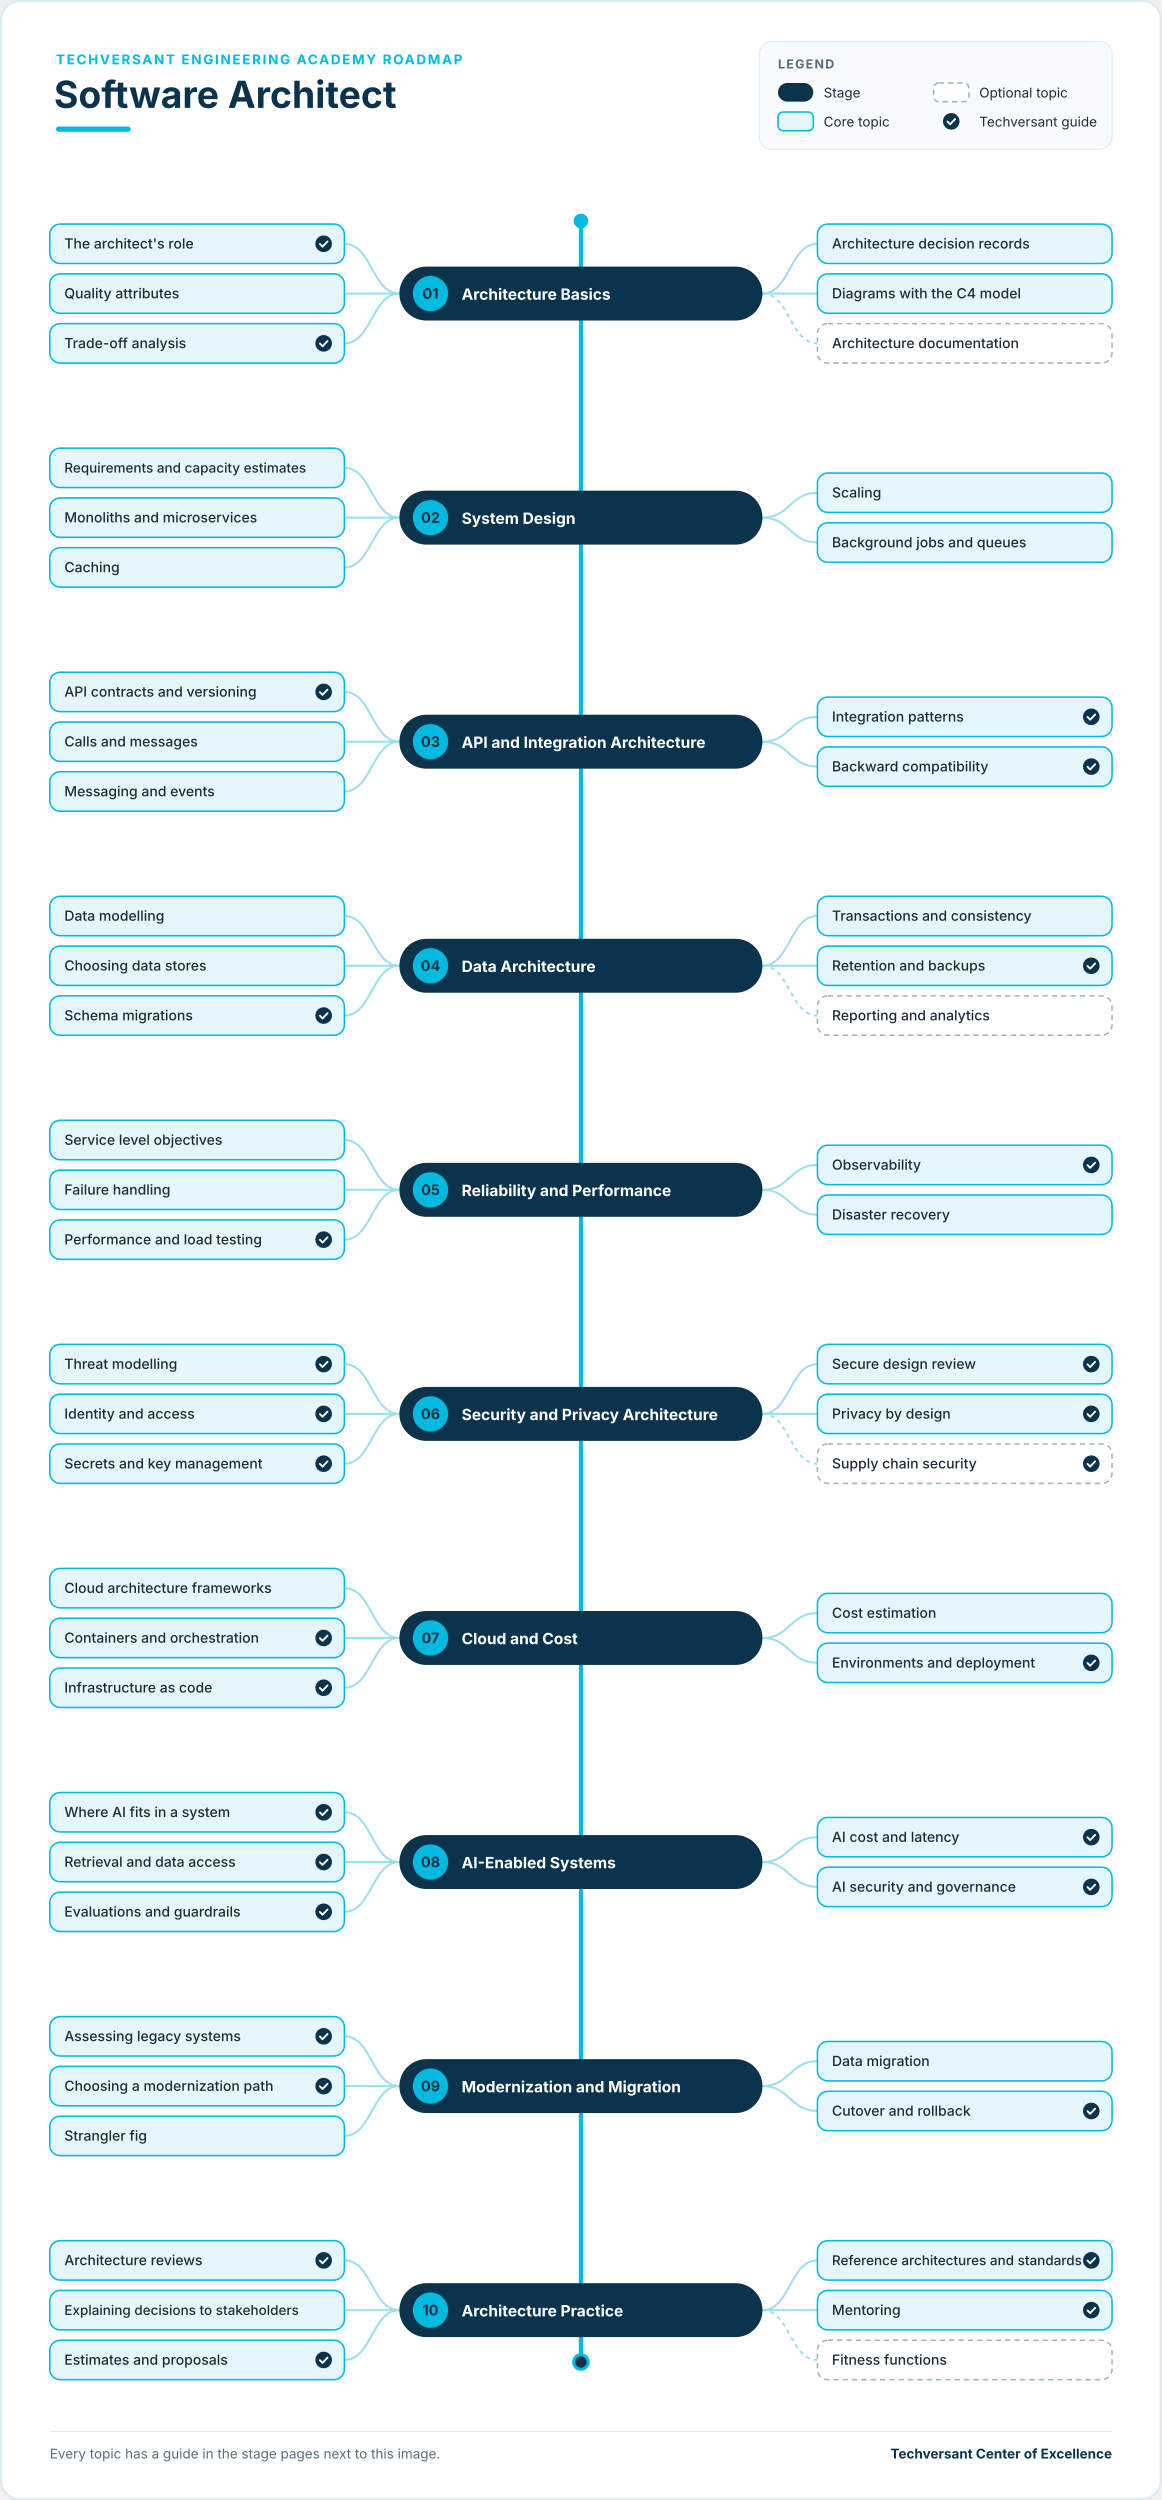
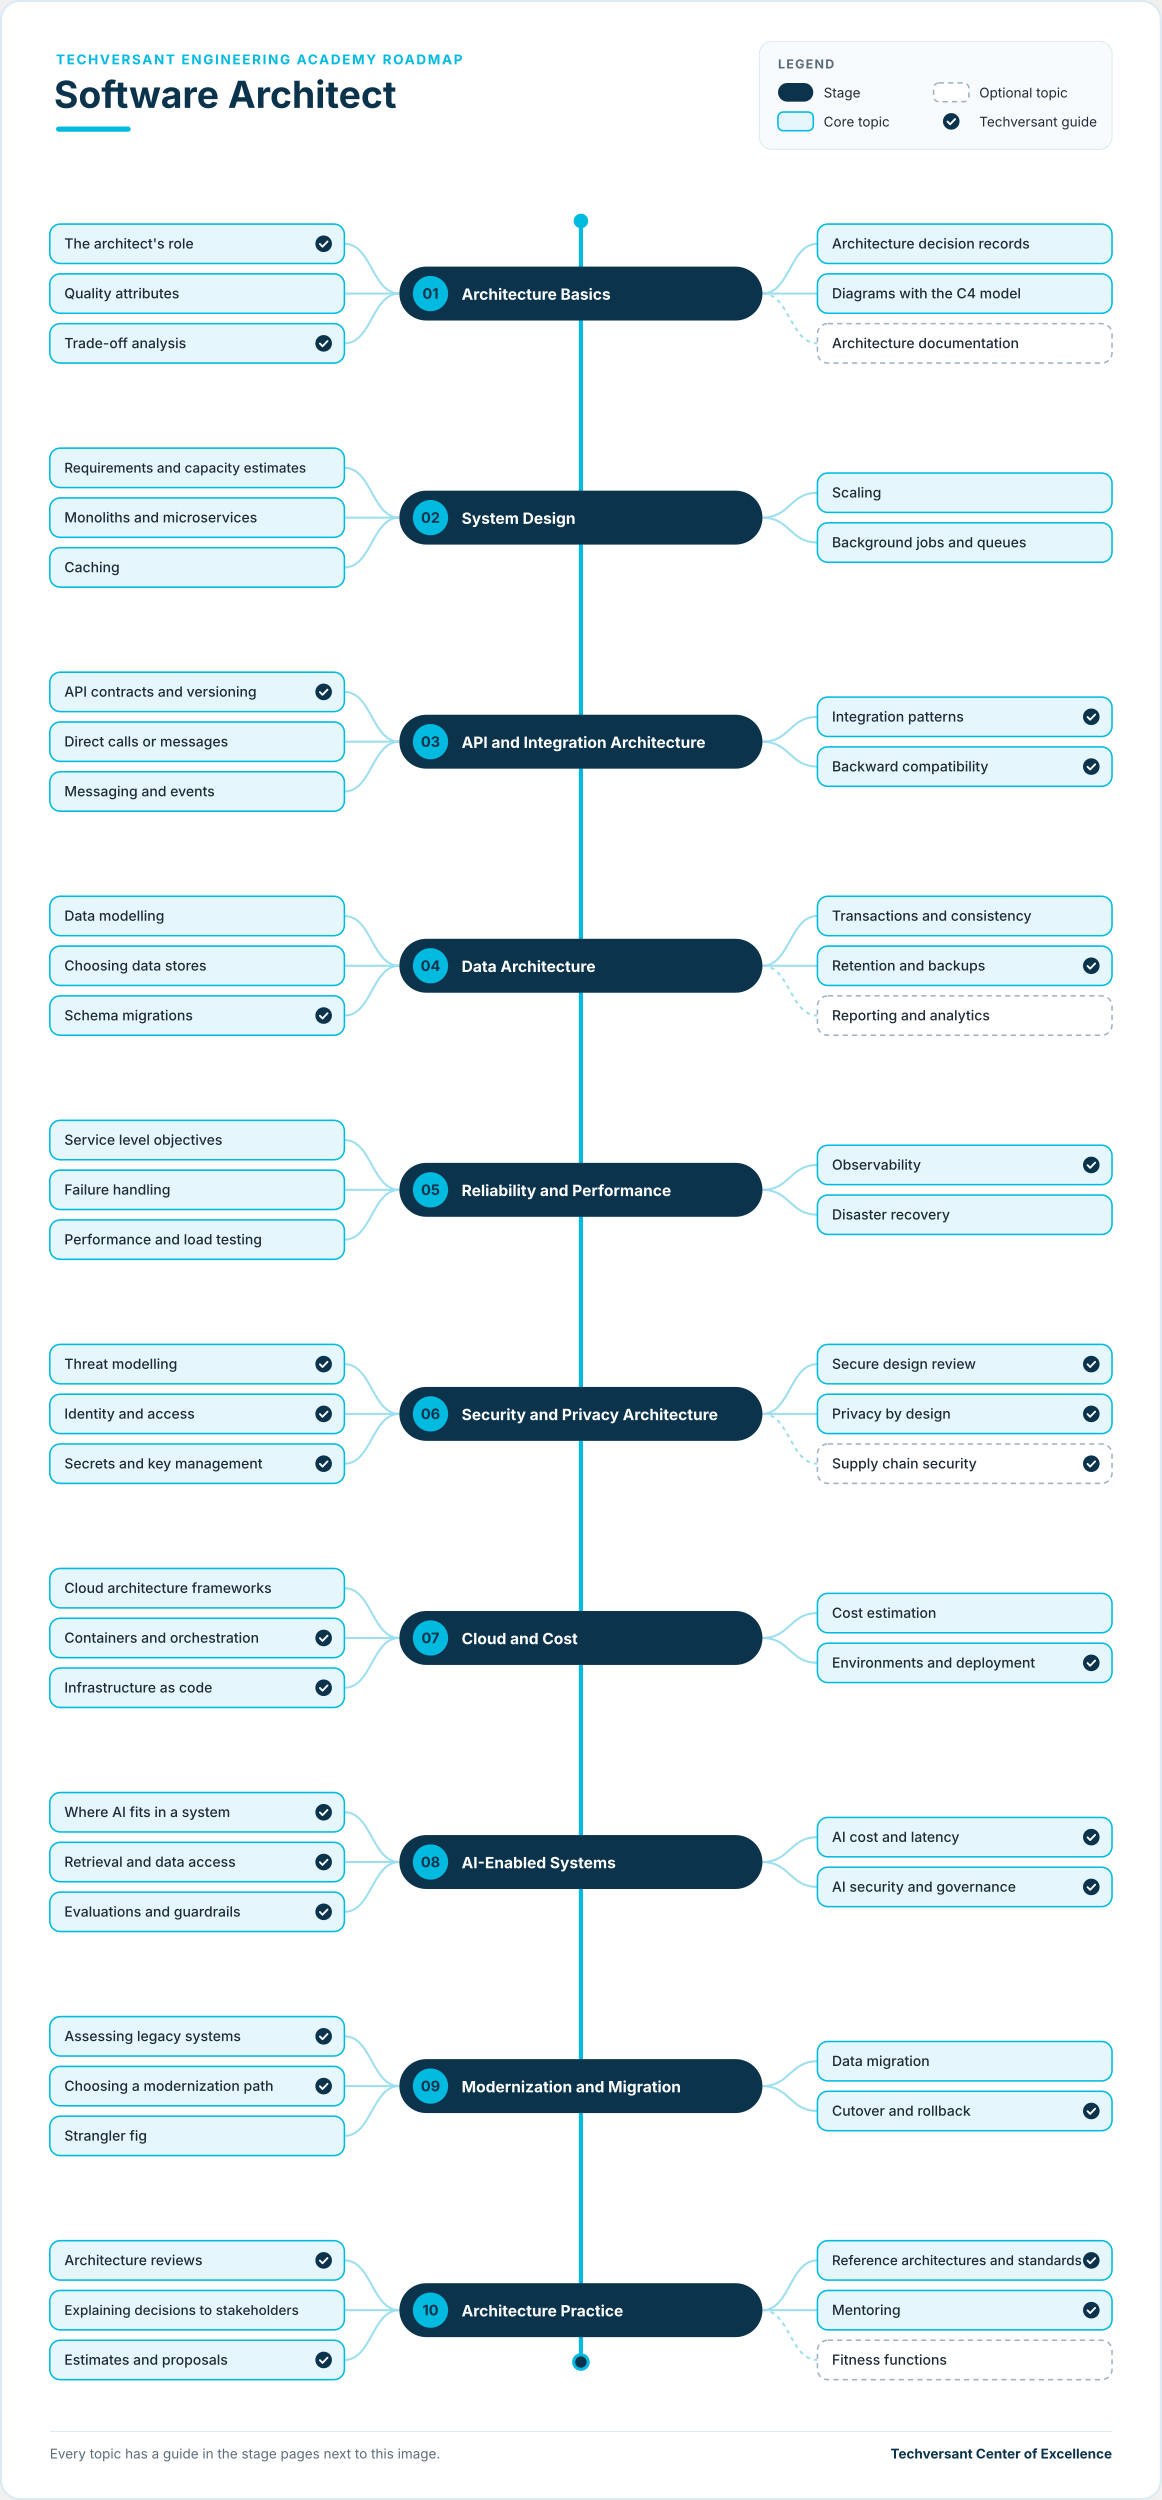
<svg xmlns="http://www.w3.org/2000/svg" width="1120" height="2410" viewBox="0 0 1120 2410" font-family="'DM Sans', Inter, 'Segoe UI', 'Helvetica Neue', Arial, sans-serif" role="img" aria-labelledby="t d">
  <rect x="1" y="1" width="1118" height="2408" rx="18" fill="#FFFFFF" stroke="#DCEAF1" stroke-width="2" />
  <text x="54" y="62" font-size="13" font-weight="700" fill="#00BAE0" letter-spacing="1.6">TECHVERSANT ENGINEERING ACADEMY ROADMAP</text>
  <text x="52" y="104" font-size="36" font-weight="700" fill="#0B334C">Software Architect</text>
  <rect x="54" y="122" width="72" height="5" rx="2.5" fill="#00BAE0" />
  <rect x="732" y="40" width="340" height="104" rx="12" fill="#F7FBFD" stroke="#DCEAF1" />
  <text x="750" y="66" font-size="12" font-weight="700" fill="#5B6B79" letter-spacing="1.2">LEGEND</text>
  <rect x="750" y="80" width="34" height="18" rx="9" fill="#0B334C" />
  <text x="794" y="94" font-size="13" fill="#1F2A37">Stage</text>
  <rect x="750" y="108" width="34" height="18" rx="5" fill="#E5F6FC" stroke="#00BAE0" stroke-width="1.5" />
  <text x="794" y="122" font-size="13" fill="#1F2A37">Core topic</text>
  <rect x="900" y="80" width="34" height="18" rx="5" fill="#FFFFFF" stroke="#9FB3C2" stroke-width="1.5" stroke-dasharray="5 4" />
  <text x="944" y="94" font-size="13" fill="#1F2A37">Optional topic</text>
  <circle cx="917" cy="117" r="8" fill="#0B334C" />
  <path d="M913.4 117.2 l2.5 2.6 l4.8 -5" fill="none" stroke="#FFFFFF" stroke-width="1.8" stroke-linecap="round" stroke-linejoin="round" />
  <text x="944" y="122" font-size="13" fill="#1F2A37">Techversant guide</text>
  <line x1="560" y1="213.0" x2="560" y2="2277.0" stroke="#00BAE0" stroke-width="4" stroke-linecap="round" />
  <circle cx="560" cy="213.0" r="7" fill="#00BAE0" />
  <circle cx="560" cy="2277.0" r="7" fill="#0B334C" stroke="#00BAE0" stroke-width="3" />
  <path d="M385.0 283.0 C358.5 283.0, 358.5 235.0, 332 235.0" fill="none" stroke="#9EDFEE" stroke-width="2" />
  <rect x="48" y="216.0" width="284" height="38" rx="10" fill="#E5F6FC" stroke="#00BAE0" stroke-width="1.5" />
  <text x="62" y="239.6" font-size="13.5" font-weight="500" fill="#1F2A37">The architect's role</text>
  <circle cx="312" cy="235.0" r="8" fill="#0B334C" />
  <path d="M308.4 235.2 l2.5 2.6 l4.8 -5" fill="none" stroke="#FFFFFF" stroke-width="1.8" stroke-linecap="round" stroke-linejoin="round" />
  <path d="M385.0 283.0 C358.5 283.0, 358.5 283.0, 332 283.0" fill="none" stroke="#9EDFEE" stroke-width="2" />
  <rect x="48" y="264.0" width="284" height="38" rx="10" fill="#E5F6FC" stroke="#00BAE0" stroke-width="1.5" />
  <text x="62" y="287.6" font-size="13.5" font-weight="500" fill="#1F2A37">Quality attributes</text>
  <path d="M385.0 283.0 C358.5 283.0, 358.5 331.0, 332 331.0" fill="none" stroke="#9EDFEE" stroke-width="2" />
  <rect x="48" y="312.0" width="284" height="38" rx="10" fill="#E5F6FC" stroke="#00BAE0" stroke-width="1.5" />
  <text x="62" y="335.6" font-size="13.5" font-weight="500" fill="#1F2A37">Trade-off analysis</text>
  <circle cx="312" cy="331.0" r="8" fill="#0B334C" />
  <path d="M308.4 331.2 l2.5 2.6 l4.8 -5" fill="none" stroke="#FFFFFF" stroke-width="1.8" stroke-linecap="round" stroke-linejoin="round" />
  <path d="M735.0 283.0 C761.5 283.0, 761.5 235.0, 788 235.0" fill="none" stroke="#9EDFEE" stroke-width="2" />
  <rect x="788" y="216.0" width="284" height="38" rx="10" fill="#E5F6FC" stroke="#00BAE0" stroke-width="1.5" />
  <text x="802" y="239.6" font-size="13.5" font-weight="500" fill="#1F2A37">Architecture decision records</text>
  <path d="M735.0 283.0 C761.5 283.0, 761.5 283.0, 788 283.0" fill="none" stroke="#9EDFEE" stroke-width="2" />
  <rect x="788" y="264.0" width="284" height="38" rx="10" fill="#E5F6FC" stroke="#00BAE0" stroke-width="1.5" />
  <text x="802" y="287.6" font-size="13.5" font-weight="500" fill="#1F2A37">Diagrams with the C4 model</text>
  <path d="M735.0 283.0 C761.5 283.0, 761.5 331.0, 788 331.0" fill="none" stroke="#9EDFEE" stroke-width="2" stroke-dasharray="4 4" />
  <rect x="788" y="312.0" width="284" height="38" rx="10" fill="#FFFFFF" stroke="#9FB3C2" stroke-width="1.5" stroke-dasharray="5 4" />
  <text x="802" y="335.6" font-size="13.5" font-weight="500" fill="#1F2A37">Architecture documentation</text>
  <rect x="385.0" y="257.0" width="350" height="52" rx="26.0" fill="#0B334C" />
  <circle cx="415.0" cy="283.0" r="17" fill="#00BAE0" />
  <text x="415.0" y="288.0" font-size="14" font-weight="700" fill="#0B334C" text-anchor="middle">01</text>
  <text x="445.0" y="289.0" font-size="15" font-weight="700" fill="#FFFFFF">Architecture Basics</text>
  <path d="M385.0 499.0 C358.5 499.0, 358.5 451.0, 332 451.0" fill="none" stroke="#9EDFEE" stroke-width="2" />
  <rect x="48" y="432.0" width="284" height="38" rx="10" fill="#E5F6FC" stroke="#00BAE0" stroke-width="1.5" />
  <text x="62" y="455.6" font-size="13" font-weight="500" fill="#1F2A37">Requirements and capacity estimates</text>
  <path d="M385.0 499.0 C358.5 499.0, 358.5 499.0, 332 499.0" fill="none" stroke="#9EDFEE" stroke-width="2" />
  <rect x="48" y="480.0" width="284" height="38" rx="10" fill="#E5F6FC" stroke="#00BAE0" stroke-width="1.5" />
  <text x="62" y="503.6" font-size="13.5" font-weight="500" fill="#1F2A37">Monoliths and microservices</text>
  <path d="M385.0 499.0 C358.5 499.0, 358.5 547.0, 332 547.0" fill="none" stroke="#9EDFEE" stroke-width="2" />
  <rect x="48" y="528.0" width="284" height="38" rx="10" fill="#E5F6FC" stroke="#00BAE0" stroke-width="1.5" />
  <text x="62" y="551.6" font-size="13.5" font-weight="500" fill="#1F2A37">Caching</text>
  <path d="M735.0 499.0 C761.5 499.0, 761.5 475.0, 788 475.0" fill="none" stroke="#9EDFEE" stroke-width="2" />
  <rect x="788" y="456.0" width="284" height="38" rx="10" fill="#E5F6FC" stroke="#00BAE0" stroke-width="1.5" />
  <text x="802" y="479.6" font-size="13.5" font-weight="500" fill="#1F2A37">Scaling</text>
  <path d="M735.0 499.0 C761.5 499.0, 761.5 523.0, 788 523.0" fill="none" stroke="#9EDFEE" stroke-width="2" />
  <rect x="788" y="504.0" width="284" height="38" rx="10" fill="#E5F6FC" stroke="#00BAE0" stroke-width="1.5" />
  <text x="802" y="527.6" font-size="13.5" font-weight="500" fill="#1F2A37">Background jobs and queues</text>
  <rect x="385.0" y="473.0" width="350" height="52" rx="26.0" fill="#0B334C" />
  <circle cx="415.0" cy="499.0" r="17" fill="#00BAE0" />
  <text x="415.0" y="504.0" font-size="14" font-weight="700" fill="#0B334C" text-anchor="middle">02</text>
  <text x="445.0" y="505.0" font-size="15" font-weight="700" fill="#FFFFFF">System Design</text>
  <path d="M385.0 715.0 C358.5 715.0, 358.5 667.0, 332 667.0" fill="none" stroke="#9EDFEE" stroke-width="2" />
  <rect x="48" y="648.0" width="284" height="38" rx="10" fill="#E5F6FC" stroke="#00BAE0" stroke-width="1.5" />
  <text x="62" y="671.6" font-size="13.5" font-weight="500" fill="#1F2A37">API contracts and versioning</text>
  <circle cx="312" cy="667.0" r="8" fill="#0B334C" />
  <path d="M308.4 667.2 l2.5 2.6 l4.8 -5" fill="none" stroke="#FFFFFF" stroke-width="1.8" stroke-linecap="round" stroke-linejoin="round" />
  <path d="M385.0 715.0 C358.5 715.0, 358.5 715.0, 332 715.0" fill="none" stroke="#9EDFEE" stroke-width="2" />
  <rect x="48" y="696.0" width="284" height="38" rx="10" fill="#E5F6FC" stroke="#00BAE0" stroke-width="1.5" />
-   <text x="62" y="719.6" font-size="13.5" font-weight="500" fill="#1F2A37">Calls and messages</text>
+   <text x="62" y="719.6" font-size="13.5" font-weight="500" fill="#1F2A37">Direct calls or messages</text>
  <path d="M385.0 715.0 C358.5 715.0, 358.5 763.0, 332 763.0" fill="none" stroke="#9EDFEE" stroke-width="2" />
  <rect x="48" y="744.0" width="284" height="38" rx="10" fill="#E5F6FC" stroke="#00BAE0" stroke-width="1.5" />
  <text x="62" y="767.6" font-size="13.5" font-weight="500" fill="#1F2A37">Messaging and events</text>
  <path d="M735.0 715.0 C761.5 715.0, 761.5 691.0, 788 691.0" fill="none" stroke="#9EDFEE" stroke-width="2" />
  <rect x="788" y="672.0" width="284" height="38" rx="10" fill="#E5F6FC" stroke="#00BAE0" stroke-width="1.5" />
  <text x="802" y="695.6" font-size="13.5" font-weight="500" fill="#1F2A37">Integration patterns</text>
  <circle cx="1052" cy="691.0" r="8" fill="#0B334C" />
  <path d="M1048.4 691.2 l2.5 2.6 l4.8 -5" fill="none" stroke="#FFFFFF" stroke-width="1.8" stroke-linecap="round" stroke-linejoin="round" />
  <path d="M735.0 715.0 C761.5 715.0, 761.5 739.0, 788 739.0" fill="none" stroke="#9EDFEE" stroke-width="2" />
  <rect x="788" y="720.0" width="284" height="38" rx="10" fill="#E5F6FC" stroke="#00BAE0" stroke-width="1.5" />
  <text x="802" y="743.6" font-size="13.5" font-weight="500" fill="#1F2A37">Backward compatibility</text>
  <circle cx="1052" cy="739.0" r="8" fill="#0B334C" />
  <path d="M1048.4 739.2 l2.5 2.6 l4.8 -5" fill="none" stroke="#FFFFFF" stroke-width="1.8" stroke-linecap="round" stroke-linejoin="round" />
  <rect x="385.0" y="689.0" width="350" height="52" rx="26.0" fill="#0B334C" />
  <circle cx="415.0" cy="715.0" r="17" fill="#00BAE0" />
  <text x="415.0" y="720.0" font-size="14" font-weight="700" fill="#0B334C" text-anchor="middle">03</text>
  <text x="445.0" y="721.0" font-size="15" font-weight="700" fill="#FFFFFF">API and Integration Architecture</text>
  <path d="M385.0 931.0 C358.5 931.0, 358.5 883.0, 332 883.0" fill="none" stroke="#9EDFEE" stroke-width="2" />
  <rect x="48" y="864.0" width="284" height="38" rx="10" fill="#E5F6FC" stroke="#00BAE0" stroke-width="1.5" />
  <text x="62" y="887.6" font-size="13.5" font-weight="500" fill="#1F2A37">Data modelling</text>
  <path d="M385.0 931.0 C358.5 931.0, 358.5 931.0, 332 931.0" fill="none" stroke="#9EDFEE" stroke-width="2" />
  <rect x="48" y="912.0" width="284" height="38" rx="10" fill="#E5F6FC" stroke="#00BAE0" stroke-width="1.5" />
  <text x="62" y="935.6" font-size="13.5" font-weight="500" fill="#1F2A37">Choosing data stores</text>
  <path d="M385.0 931.0 C358.5 931.0, 358.5 979.0, 332 979.0" fill="none" stroke="#9EDFEE" stroke-width="2" />
  <rect x="48" y="960.0" width="284" height="38" rx="10" fill="#E5F6FC" stroke="#00BAE0" stroke-width="1.5" />
  <text x="62" y="983.6" font-size="13.5" font-weight="500" fill="#1F2A37">Schema migrations</text>
  <circle cx="312" cy="979.0" r="8" fill="#0B334C" />
  <path d="M308.4 979.2 l2.5 2.6 l4.8 -5" fill="none" stroke="#FFFFFF" stroke-width="1.8" stroke-linecap="round" stroke-linejoin="round" />
  <path d="M735.0 931.0 C761.5 931.0, 761.5 883.0, 788 883.0" fill="none" stroke="#9EDFEE" stroke-width="2" />
  <rect x="788" y="864.0" width="284" height="38" rx="10" fill="#E5F6FC" stroke="#00BAE0" stroke-width="1.5" />
  <text x="802" y="887.6" font-size="13.5" font-weight="500" fill="#1F2A37">Transactions and consistency</text>
  <path d="M735.0 931.0 C761.5 931.0, 761.5 931.0, 788 931.0" fill="none" stroke="#9EDFEE" stroke-width="2" />
  <rect x="788" y="912.0" width="284" height="38" rx="10" fill="#E5F6FC" stroke="#00BAE0" stroke-width="1.5" />
  <text x="802" y="935.6" font-size="13.5" font-weight="500" fill="#1F2A37">Retention and backups</text>
  <circle cx="1052" cy="931.0" r="8" fill="#0B334C" />
  <path d="M1048.4 931.2 l2.5 2.6 l4.8 -5" fill="none" stroke="#FFFFFF" stroke-width="1.8" stroke-linecap="round" stroke-linejoin="round" />
  <path d="M735.0 931.0 C761.5 931.0, 761.5 979.0, 788 979.0" fill="none" stroke="#9EDFEE" stroke-width="2" stroke-dasharray="4 4" />
  <rect x="788" y="960.0" width="284" height="38" rx="10" fill="#FFFFFF" stroke="#9FB3C2" stroke-width="1.5" stroke-dasharray="5 4" />
  <text x="802" y="983.6" font-size="13.5" font-weight="500" fill="#1F2A37">Reporting and analytics</text>
  <rect x="385.0" y="905.0" width="350" height="52" rx="26.0" fill="#0B334C" />
  <circle cx="415.0" cy="931.0" r="17" fill="#00BAE0" />
  <text x="415.0" y="936.0" font-size="14" font-weight="700" fill="#0B334C" text-anchor="middle">04</text>
  <text x="445.0" y="937.0" font-size="15" font-weight="700" fill="#FFFFFF">Data Architecture</text>
  <path d="M385.0 1147.0 C358.5 1147.0, 358.5 1099.0, 332 1099.0" fill="none" stroke="#9EDFEE" stroke-width="2" />
  <rect x="48" y="1080.0" width="284" height="38" rx="10" fill="#E5F6FC" stroke="#00BAE0" stroke-width="1.5" />
  <text x="62" y="1103.6" font-size="13.5" font-weight="500" fill="#1F2A37">Service level objectives</text>
  <path d="M385.0 1147.0 C358.5 1147.0, 358.5 1147.0, 332 1147.0" fill="none" stroke="#9EDFEE" stroke-width="2" />
  <rect x="48" y="1128.0" width="284" height="38" rx="10" fill="#E5F6FC" stroke="#00BAE0" stroke-width="1.5" />
  <text x="62" y="1151.6" font-size="13.5" font-weight="500" fill="#1F2A37">Failure handling</text>
  <path d="M385.0 1147.0 C358.5 1147.0, 358.5 1195.0, 332 1195.0" fill="none" stroke="#9EDFEE" stroke-width="2" />
  <rect x="48" y="1176.0" width="284" height="38" rx="10" fill="#E5F6FC" stroke="#00BAE0" stroke-width="1.5" />
  <text x="62" y="1199.6" font-size="13.5" font-weight="500" fill="#1F2A37">Performance and load testing</text>
-   <circle cx="312" cy="1195.0" r="8" fill="#0B334C" />
-   <path d="M308.4 1195.2 l2.5 2.6 l4.8 -5" fill="none" stroke="#FFFFFF" stroke-width="1.8" stroke-linecap="round" stroke-linejoin="round" />
  <path d="M735.0 1147.0 C761.5 1147.0, 761.5 1123.0, 788 1123.0" fill="none" stroke="#9EDFEE" stroke-width="2" />
  <rect x="788" y="1104.0" width="284" height="38" rx="10" fill="#E5F6FC" stroke="#00BAE0" stroke-width="1.5" />
  <text x="802" y="1127.6" font-size="13.5" font-weight="500" fill="#1F2A37">Observability</text>
  <circle cx="1052" cy="1123.0" r="8" fill="#0B334C" />
  <path d="M1048.4 1123.2 l2.5 2.6 l4.8 -5" fill="none" stroke="#FFFFFF" stroke-width="1.8" stroke-linecap="round" stroke-linejoin="round" />
  <path d="M735.0 1147.0 C761.5 1147.0, 761.5 1171.0, 788 1171.0" fill="none" stroke="#9EDFEE" stroke-width="2" />
  <rect x="788" y="1152.0" width="284" height="38" rx="10" fill="#E5F6FC" stroke="#00BAE0" stroke-width="1.5" />
  <text x="802" y="1175.6" font-size="13.5" font-weight="500" fill="#1F2A37">Disaster recovery</text>
  <rect x="385.0" y="1121.0" width="350" height="52" rx="26.0" fill="#0B334C" />
  <circle cx="415.0" cy="1147.0" r="17" fill="#00BAE0" />
  <text x="415.0" y="1152.0" font-size="14" font-weight="700" fill="#0B334C" text-anchor="middle">05</text>
  <text x="445.0" y="1153.0" font-size="15" font-weight="700" fill="#FFFFFF">Reliability and Performance</text>
  <path d="M385.0 1363.0 C358.5 1363.0, 358.5 1315.0, 332 1315.0" fill="none" stroke="#9EDFEE" stroke-width="2" />
  <rect x="48" y="1296.0" width="284" height="38" rx="10" fill="#E5F6FC" stroke="#00BAE0" stroke-width="1.5" />
  <text x="62" y="1319.6" font-size="13.5" font-weight="500" fill="#1F2A37">Threat modelling</text>
  <circle cx="312" cy="1315.0" r="8" fill="#0B334C" />
  <path d="M308.4 1315.2 l2.5 2.6 l4.8 -5" fill="none" stroke="#FFFFFF" stroke-width="1.8" stroke-linecap="round" stroke-linejoin="round" />
  <path d="M385.0 1363.0 C358.5 1363.0, 358.5 1363.0, 332 1363.0" fill="none" stroke="#9EDFEE" stroke-width="2" />
  <rect x="48" y="1344.0" width="284" height="38" rx="10" fill="#E5F6FC" stroke="#00BAE0" stroke-width="1.5" />
  <text x="62" y="1367.6" font-size="13.5" font-weight="500" fill="#1F2A37">Identity and access</text>
  <circle cx="312" cy="1363.0" r="8" fill="#0B334C" />
  <path d="M308.4 1363.2 l2.5 2.6 l4.8 -5" fill="none" stroke="#FFFFFF" stroke-width="1.8" stroke-linecap="round" stroke-linejoin="round" />
  <path d="M385.0 1363.0 C358.5 1363.0, 358.5 1411.0, 332 1411.0" fill="none" stroke="#9EDFEE" stroke-width="2" />
  <rect x="48" y="1392.0" width="284" height="38" rx="10" fill="#E5F6FC" stroke="#00BAE0" stroke-width="1.5" />
  <text x="62" y="1415.6" font-size="13.5" font-weight="500" fill="#1F2A37">Secrets and key management</text>
  <circle cx="312" cy="1411.0" r="8" fill="#0B334C" />
  <path d="M308.4 1411.2 l2.5 2.6 l4.8 -5" fill="none" stroke="#FFFFFF" stroke-width="1.8" stroke-linecap="round" stroke-linejoin="round" />
  <path d="M735.0 1363.0 C761.5 1363.0, 761.5 1315.0, 788 1315.0" fill="none" stroke="#9EDFEE" stroke-width="2" />
  <rect x="788" y="1296.0" width="284" height="38" rx="10" fill="#E5F6FC" stroke="#00BAE0" stroke-width="1.5" />
  <text x="802" y="1319.6" font-size="13.5" font-weight="500" fill="#1F2A37">Secure design review</text>
  <circle cx="1052" cy="1315.0" r="8" fill="#0B334C" />
  <path d="M1048.4 1315.2 l2.5 2.6 l4.8 -5" fill="none" stroke="#FFFFFF" stroke-width="1.8" stroke-linecap="round" stroke-linejoin="round" />
  <path d="M735.0 1363.0 C761.5 1363.0, 761.5 1363.0, 788 1363.0" fill="none" stroke="#9EDFEE" stroke-width="2" />
  <rect x="788" y="1344.0" width="284" height="38" rx="10" fill="#E5F6FC" stroke="#00BAE0" stroke-width="1.5" />
  <text x="802" y="1367.6" font-size="13.5" font-weight="500" fill="#1F2A37">Privacy by design</text>
  <circle cx="1052" cy="1363.0" r="8" fill="#0B334C" />
  <path d="M1048.4 1363.2 l2.5 2.6 l4.8 -5" fill="none" stroke="#FFFFFF" stroke-width="1.8" stroke-linecap="round" stroke-linejoin="round" />
  <path d="M735.0 1363.0 C761.5 1363.0, 761.5 1411.0, 788 1411.0" fill="none" stroke="#9EDFEE" stroke-width="2" stroke-dasharray="4 4" />
  <rect x="788" y="1392.0" width="284" height="38" rx="10" fill="#FFFFFF" stroke="#9FB3C2" stroke-width="1.5" stroke-dasharray="5 4" />
  <text x="802" y="1415.6" font-size="13.5" font-weight="500" fill="#1F2A37">Supply chain security</text>
  <circle cx="1052" cy="1411.0" r="8" fill="#0B334C" />
  <path d="M1048.4 1411.2 l2.5 2.6 l4.8 -5" fill="none" stroke="#FFFFFF" stroke-width="1.8" stroke-linecap="round" stroke-linejoin="round" />
  <rect x="385.0" y="1337.0" width="350" height="52" rx="26.0" fill="#0B334C" />
  <circle cx="415.0" cy="1363.0" r="17" fill="#00BAE0" />
  <text x="415.0" y="1368.0" font-size="14" font-weight="700" fill="#0B334C" text-anchor="middle">06</text>
  <text x="445.0" y="1369.0" font-size="15" font-weight="700" fill="#FFFFFF">Security and Privacy Architecture</text>
  <path d="M385.0 1579.0 C358.5 1579.0, 358.5 1531.0, 332 1531.0" fill="none" stroke="#9EDFEE" stroke-width="2" />
  <rect x="48" y="1512.0" width="284" height="38" rx="10" fill="#E5F6FC" stroke="#00BAE0" stroke-width="1.5" />
  <text x="62" y="1535.6" font-size="13.5" font-weight="500" fill="#1F2A37">Cloud architecture frameworks</text>
  <path d="M385.0 1579.0 C358.5 1579.0, 358.5 1579.0, 332 1579.0" fill="none" stroke="#9EDFEE" stroke-width="2" />
  <rect x="48" y="1560.0" width="284" height="38" rx="10" fill="#E5F6FC" stroke="#00BAE0" stroke-width="1.5" />
  <text x="62" y="1583.6" font-size="13.5" font-weight="500" fill="#1F2A37">Containers and orchestration</text>
  <circle cx="312" cy="1579.0" r="8" fill="#0B334C" />
  <path d="M308.4 1579.2 l2.5 2.6 l4.8 -5" fill="none" stroke="#FFFFFF" stroke-width="1.8" stroke-linecap="round" stroke-linejoin="round" />
  <path d="M385.0 1579.0 C358.5 1579.0, 358.5 1627.0, 332 1627.0" fill="none" stroke="#9EDFEE" stroke-width="2" />
  <rect x="48" y="1608.0" width="284" height="38" rx="10" fill="#E5F6FC" stroke="#00BAE0" stroke-width="1.5" />
  <text x="62" y="1631.6" font-size="13.5" font-weight="500" fill="#1F2A37">Infrastructure as code</text>
  <circle cx="312" cy="1627.0" r="8" fill="#0B334C" />
  <path d="M308.4 1627.2 l2.5 2.6 l4.8 -5" fill="none" stroke="#FFFFFF" stroke-width="1.8" stroke-linecap="round" stroke-linejoin="round" />
  <path d="M735.0 1579.0 C761.5 1579.0, 761.5 1555.0, 788 1555.0" fill="none" stroke="#9EDFEE" stroke-width="2" />
  <rect x="788" y="1536.0" width="284" height="38" rx="10" fill="#E5F6FC" stroke="#00BAE0" stroke-width="1.5" />
  <text x="802" y="1559.6" font-size="13.5" font-weight="500" fill="#1F2A37">Cost estimation</text>
  <path d="M735.0 1579.0 C761.5 1579.0, 761.5 1603.0, 788 1603.0" fill="none" stroke="#9EDFEE" stroke-width="2" />
  <rect x="788" y="1584.0" width="284" height="38" rx="10" fill="#E5F6FC" stroke="#00BAE0" stroke-width="1.5" />
  <text x="802" y="1607.6" font-size="13.5" font-weight="500" fill="#1F2A37">Environments and deployment</text>
  <circle cx="1052" cy="1603.0" r="8" fill="#0B334C" />
  <path d="M1048.4 1603.2 l2.5 2.6 l4.8 -5" fill="none" stroke="#FFFFFF" stroke-width="1.8" stroke-linecap="round" stroke-linejoin="round" />
  <rect x="385.0" y="1553.0" width="350" height="52" rx="26.0" fill="#0B334C" />
  <circle cx="415.0" cy="1579.0" r="17" fill="#00BAE0" />
  <text x="415.0" y="1584.0" font-size="14" font-weight="700" fill="#0B334C" text-anchor="middle">07</text>
  <text x="445.0" y="1585.0" font-size="15" font-weight="700" fill="#FFFFFF">Cloud and Cost</text>
  <path d="M385.0 1795.0 C358.5 1795.0, 358.5 1747.0, 332 1747.0" fill="none" stroke="#9EDFEE" stroke-width="2" />
  <rect x="48" y="1728.0" width="284" height="38" rx="10" fill="#E5F6FC" stroke="#00BAE0" stroke-width="1.5" />
  <text x="62" y="1751.6" font-size="13.5" font-weight="500" fill="#1F2A37">Where AI fits in a system</text>
  <circle cx="312" cy="1747.0" r="8" fill="#0B334C" />
  <path d="M308.4 1747.2 l2.5 2.6 l4.8 -5" fill="none" stroke="#FFFFFF" stroke-width="1.8" stroke-linecap="round" stroke-linejoin="round" />
  <path d="M385.0 1795.0 C358.5 1795.0, 358.5 1795.0, 332 1795.0" fill="none" stroke="#9EDFEE" stroke-width="2" />
  <rect x="48" y="1776.0" width="284" height="38" rx="10" fill="#E5F6FC" stroke="#00BAE0" stroke-width="1.5" />
  <text x="62" y="1799.6" font-size="13.5" font-weight="500" fill="#1F2A37">Retrieval and data access</text>
  <circle cx="312" cy="1795.0" r="8" fill="#0B334C" />
  <path d="M308.4 1795.2 l2.5 2.6 l4.8 -5" fill="none" stroke="#FFFFFF" stroke-width="1.8" stroke-linecap="round" stroke-linejoin="round" />
  <path d="M385.0 1795.0 C358.5 1795.0, 358.5 1843.0, 332 1843.0" fill="none" stroke="#9EDFEE" stroke-width="2" />
  <rect x="48" y="1824.0" width="284" height="38" rx="10" fill="#E5F6FC" stroke="#00BAE0" stroke-width="1.5" />
  <text x="62" y="1847.6" font-size="13.5" font-weight="500" fill="#1F2A37">Evaluations and guardrails</text>
  <circle cx="312" cy="1843.0" r="8" fill="#0B334C" />
  <path d="M308.4 1843.2 l2.5 2.6 l4.8 -5" fill="none" stroke="#FFFFFF" stroke-width="1.8" stroke-linecap="round" stroke-linejoin="round" />
  <path d="M735.0 1795.0 C761.5 1795.0, 761.5 1771.0, 788 1771.0" fill="none" stroke="#9EDFEE" stroke-width="2" />
  <rect x="788" y="1752.0" width="284" height="38" rx="10" fill="#E5F6FC" stroke="#00BAE0" stroke-width="1.5" />
  <text x="802" y="1775.6" font-size="13.5" font-weight="500" fill="#1F2A37">AI cost and latency</text>
  <circle cx="1052" cy="1771.0" r="8" fill="#0B334C" />
  <path d="M1048.4 1771.2 l2.5 2.6 l4.8 -5" fill="none" stroke="#FFFFFF" stroke-width="1.8" stroke-linecap="round" stroke-linejoin="round" />
  <path d="M735.0 1795.0 C761.5 1795.0, 761.5 1819.0, 788 1819.0" fill="none" stroke="#9EDFEE" stroke-width="2" />
  <rect x="788" y="1800.0" width="284" height="38" rx="10" fill="#E5F6FC" stroke="#00BAE0" stroke-width="1.5" />
  <text x="802" y="1823.6" font-size="13.5" font-weight="500" fill="#1F2A37">AI security and governance</text>
  <circle cx="1052" cy="1819.0" r="8" fill="#0B334C" />
  <path d="M1048.4 1819.2 l2.5 2.6 l4.8 -5" fill="none" stroke="#FFFFFF" stroke-width="1.8" stroke-linecap="round" stroke-linejoin="round" />
  <rect x="385.0" y="1769.0" width="350" height="52" rx="26.0" fill="#0B334C" />
  <circle cx="415.0" cy="1795.0" r="17" fill="#00BAE0" />
  <text x="415.0" y="1800.0" font-size="14" font-weight="700" fill="#0B334C" text-anchor="middle">08</text>
  <text x="445.0" y="1801.0" font-size="15" font-weight="700" fill="#FFFFFF">AI-Enabled Systems</text>
  <path d="M385.0 2011.0 C358.5 2011.0, 358.5 1963.0, 332 1963.0" fill="none" stroke="#9EDFEE" stroke-width="2" />
  <rect x="48" y="1944.0" width="284" height="38" rx="10" fill="#E5F6FC" stroke="#00BAE0" stroke-width="1.5" />
  <text x="62" y="1967.6" font-size="13.5" font-weight="500" fill="#1F2A37">Assessing legacy systems</text>
  <circle cx="312" cy="1963.0" r="8" fill="#0B334C" />
  <path d="M308.4 1963.2 l2.5 2.6 l4.8 -5" fill="none" stroke="#FFFFFF" stroke-width="1.8" stroke-linecap="round" stroke-linejoin="round" />
  <path d="M385.0 2011.0 C358.5 2011.0, 358.5 2011.0, 332 2011.0" fill="none" stroke="#9EDFEE" stroke-width="2" />
  <rect x="48" y="1992.0" width="284" height="38" rx="10" fill="#E5F6FC" stroke="#00BAE0" stroke-width="1.5" />
  <text x="62" y="2015.6" font-size="13.5" font-weight="500" fill="#1F2A37">Choosing a modernization path</text>
  <circle cx="312" cy="2011.0" r="8" fill="#0B334C" />
  <path d="M308.4 2011.2 l2.5 2.6 l4.8 -5" fill="none" stroke="#FFFFFF" stroke-width="1.8" stroke-linecap="round" stroke-linejoin="round" />
  <path d="M385.0 2011.0 C358.5 2011.0, 358.5 2059.0, 332 2059.0" fill="none" stroke="#9EDFEE" stroke-width="2" />
  <rect x="48" y="2040.0" width="284" height="38" rx="10" fill="#E5F6FC" stroke="#00BAE0" stroke-width="1.5" />
  <text x="62" y="2063.6" font-size="13.5" font-weight="500" fill="#1F2A37">Strangler fig</text>
  <path d="M735.0 2011.0 C761.5 2011.0, 761.5 1987.0, 788 1987.0" fill="none" stroke="#9EDFEE" stroke-width="2" />
  <rect x="788" y="1968.0" width="284" height="38" rx="10" fill="#E5F6FC" stroke="#00BAE0" stroke-width="1.5" />
  <text x="802" y="1991.6" font-size="13.5" font-weight="500" fill="#1F2A37">Data migration</text>
  <path d="M735.0 2011.0 C761.5 2011.0, 761.5 2035.0, 788 2035.0" fill="none" stroke="#9EDFEE" stroke-width="2" />
  <rect x="788" y="2016.0" width="284" height="38" rx="10" fill="#E5F6FC" stroke="#00BAE0" stroke-width="1.5" />
  <text x="802" y="2039.6" font-size="13.5" font-weight="500" fill="#1F2A37">Cutover and rollback</text>
  <circle cx="1052" cy="2035.0" r="8" fill="#0B334C" />
  <path d="M1048.4 2035.2 l2.5 2.6 l4.8 -5" fill="none" stroke="#FFFFFF" stroke-width="1.8" stroke-linecap="round" stroke-linejoin="round" />
  <rect x="385.0" y="1985.0" width="350" height="52" rx="26.0" fill="#0B334C" />
  <circle cx="415.0" cy="2011.0" r="17" fill="#00BAE0" />
  <text x="415.0" y="2016.0" font-size="14" font-weight="700" fill="#0B334C" text-anchor="middle">09</text>
  <text x="445.0" y="2017.0" font-size="15" font-weight="700" fill="#FFFFFF">Modernization and Migration</text>
  <path d="M385.0 2227.0 C358.5 2227.0, 358.5 2179.0, 332 2179.0" fill="none" stroke="#9EDFEE" stroke-width="2" />
  <rect x="48" y="2160.0" width="284" height="38" rx="10" fill="#E5F6FC" stroke="#00BAE0" stroke-width="1.5" />
  <text x="62" y="2183.6" font-size="13.5" font-weight="500" fill="#1F2A37">Architecture reviews</text>
  <circle cx="312" cy="2179.0" r="8" fill="#0B334C" />
  <path d="M308.4 2179.2 l2.5 2.6 l4.8 -5" fill="none" stroke="#FFFFFF" stroke-width="1.8" stroke-linecap="round" stroke-linejoin="round" />
  <path d="M385.0 2227.0 C358.5 2227.0, 358.5 2227.0, 332 2227.0" fill="none" stroke="#9EDFEE" stroke-width="2" />
  <rect x="48" y="2208.0" width="284" height="38" rx="10" fill="#E5F6FC" stroke="#00BAE0" stroke-width="1.5" />
  <text x="62" y="2231.6" font-size="13" font-weight="500" fill="#1F2A37">Explaining decisions to stakeholders</text>
  <path d="M385.0 2227.0 C358.5 2227.0, 358.5 2275.0, 332 2275.0" fill="none" stroke="#9EDFEE" stroke-width="2" />
  <rect x="48" y="2256.0" width="284" height="38" rx="10" fill="#E5F6FC" stroke="#00BAE0" stroke-width="1.5" />
  <text x="62" y="2279.6" font-size="13.5" font-weight="500" fill="#1F2A37">Estimates and proposals</text>
  <circle cx="312" cy="2275.0" r="8" fill="#0B334C" />
  <path d="M308.4 2275.2 l2.5 2.6 l4.8 -5" fill="none" stroke="#FFFFFF" stroke-width="1.8" stroke-linecap="round" stroke-linejoin="round" />
  <path d="M735.0 2227.0 C761.5 2227.0, 761.5 2179.0, 788 2179.0" fill="none" stroke="#9EDFEE" stroke-width="2" />
  <rect x="788" y="2160.0" width="284" height="38" rx="10" fill="#E5F6FC" stroke="#00BAE0" stroke-width="1.5" />
  <text x="802" y="2183.6" font-size="13" font-weight="500" fill="#1F2A37">Reference architectures and standards</text>
  <circle cx="1052" cy="2179.0" r="8" fill="#0B334C" />
  <path d="M1048.4 2179.2 l2.5 2.6 l4.8 -5" fill="none" stroke="#FFFFFF" stroke-width="1.8" stroke-linecap="round" stroke-linejoin="round" />
  <path d="M735.0 2227.0 C761.5 2227.0, 761.5 2227.0, 788 2227.0" fill="none" stroke="#9EDFEE" stroke-width="2" />
  <rect x="788" y="2208.0" width="284" height="38" rx="10" fill="#E5F6FC" stroke="#00BAE0" stroke-width="1.5" />
  <text x="802" y="2231.6" font-size="13.5" font-weight="500" fill="#1F2A37">Mentoring</text>
  <circle cx="1052" cy="2227.0" r="8" fill="#0B334C" />
  <path d="M1048.4 2227.2 l2.5 2.6 l4.8 -5" fill="none" stroke="#FFFFFF" stroke-width="1.8" stroke-linecap="round" stroke-linejoin="round" />
  <path d="M735.0 2227.0 C761.5 2227.0, 761.5 2275.0, 788 2275.0" fill="none" stroke="#9EDFEE" stroke-width="2" stroke-dasharray="4 4" />
  <rect x="788" y="2256.0" width="284" height="38" rx="10" fill="#FFFFFF" stroke="#9FB3C2" stroke-width="1.5" stroke-dasharray="5 4" />
  <text x="802" y="2279.6" font-size="13.5" font-weight="500" fill="#1F2A37">Fitness functions</text>
  <rect x="385.0" y="2201.0" width="350" height="52" rx="26.0" fill="#0B334C" />
  <circle cx="415.0" cy="2227.0" r="17" fill="#00BAE0" />
  <text x="415.0" y="2232.0" font-size="14" font-weight="700" fill="#0B334C" text-anchor="middle">10</text>
  <text x="445.0" y="2233.0" font-size="15" font-weight="700" fill="#FFFFFF">Architecture Practice</text>
  <line x1="48" y1="2344" x2="1072" y2="2344" stroke="#DCEAF1" />
  <text x="48" y="2370" font-size="13" fill="#5B6B79">Every topic has a guide in the stage pages next to this image.</text>
  <text x="1072" y="2370" font-size="13" font-weight="700" fill="#0B334C" text-anchor="end">Techversant Center of Excellence</text>
</svg>
